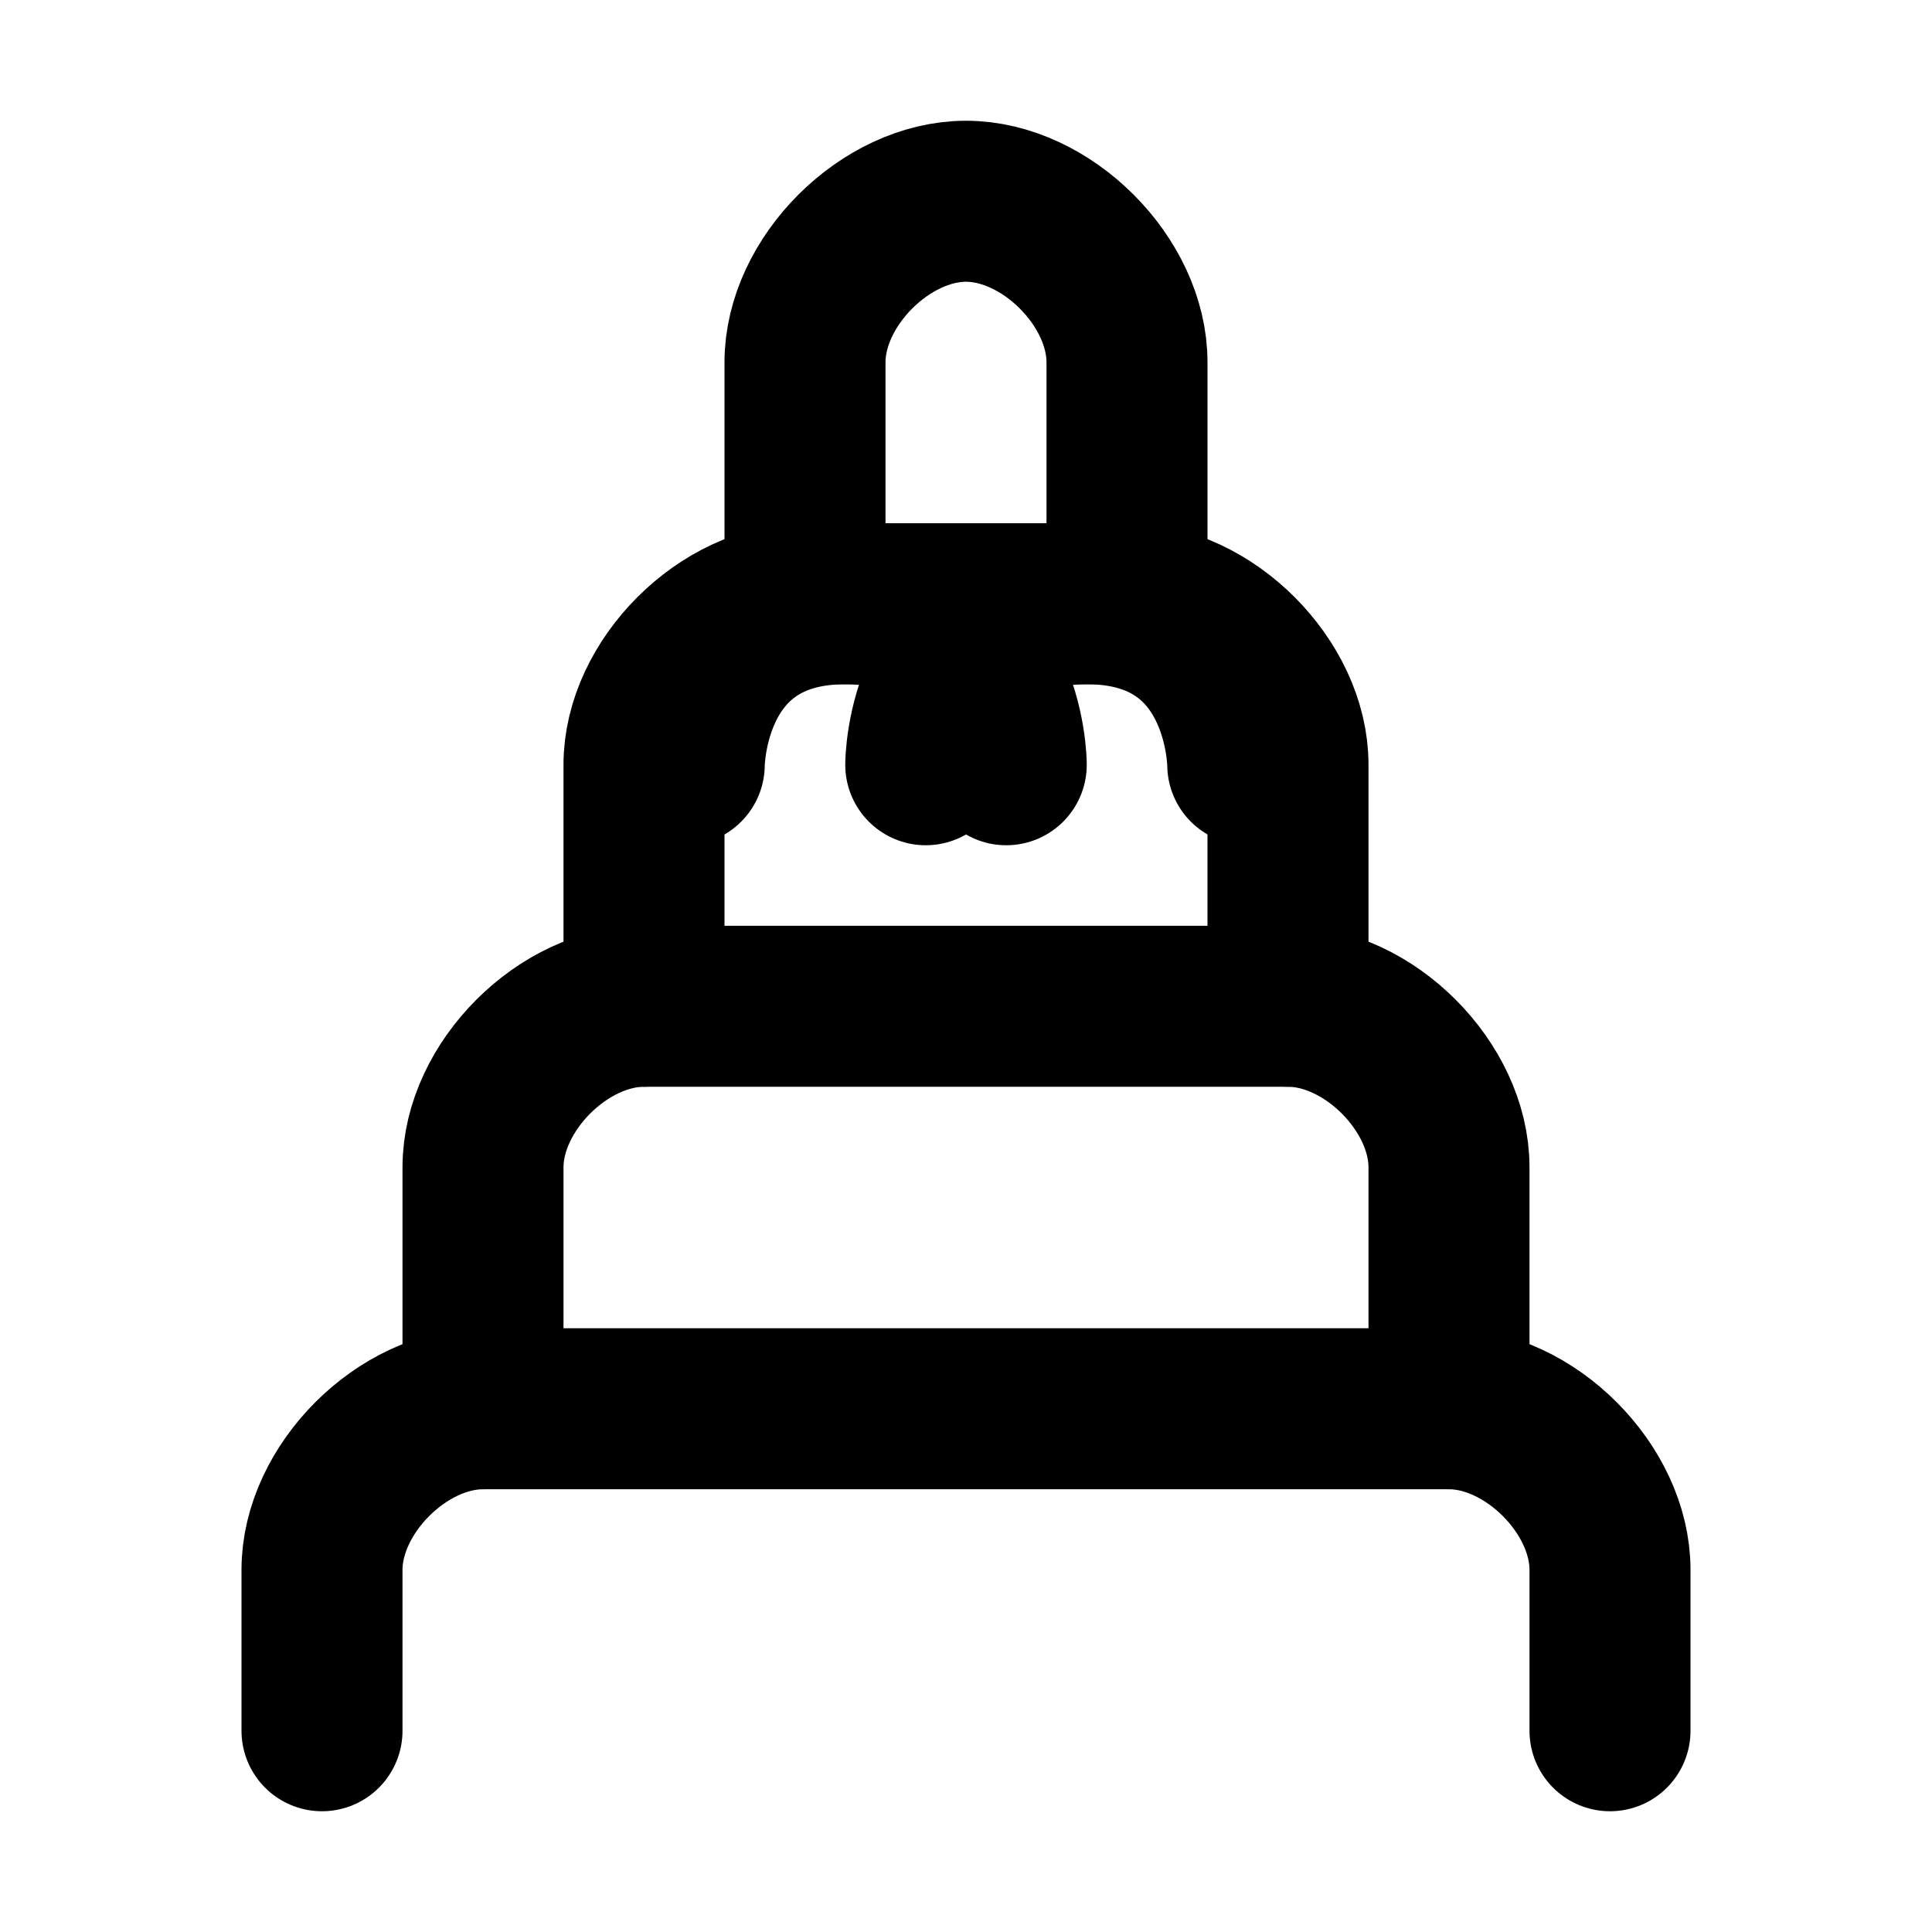
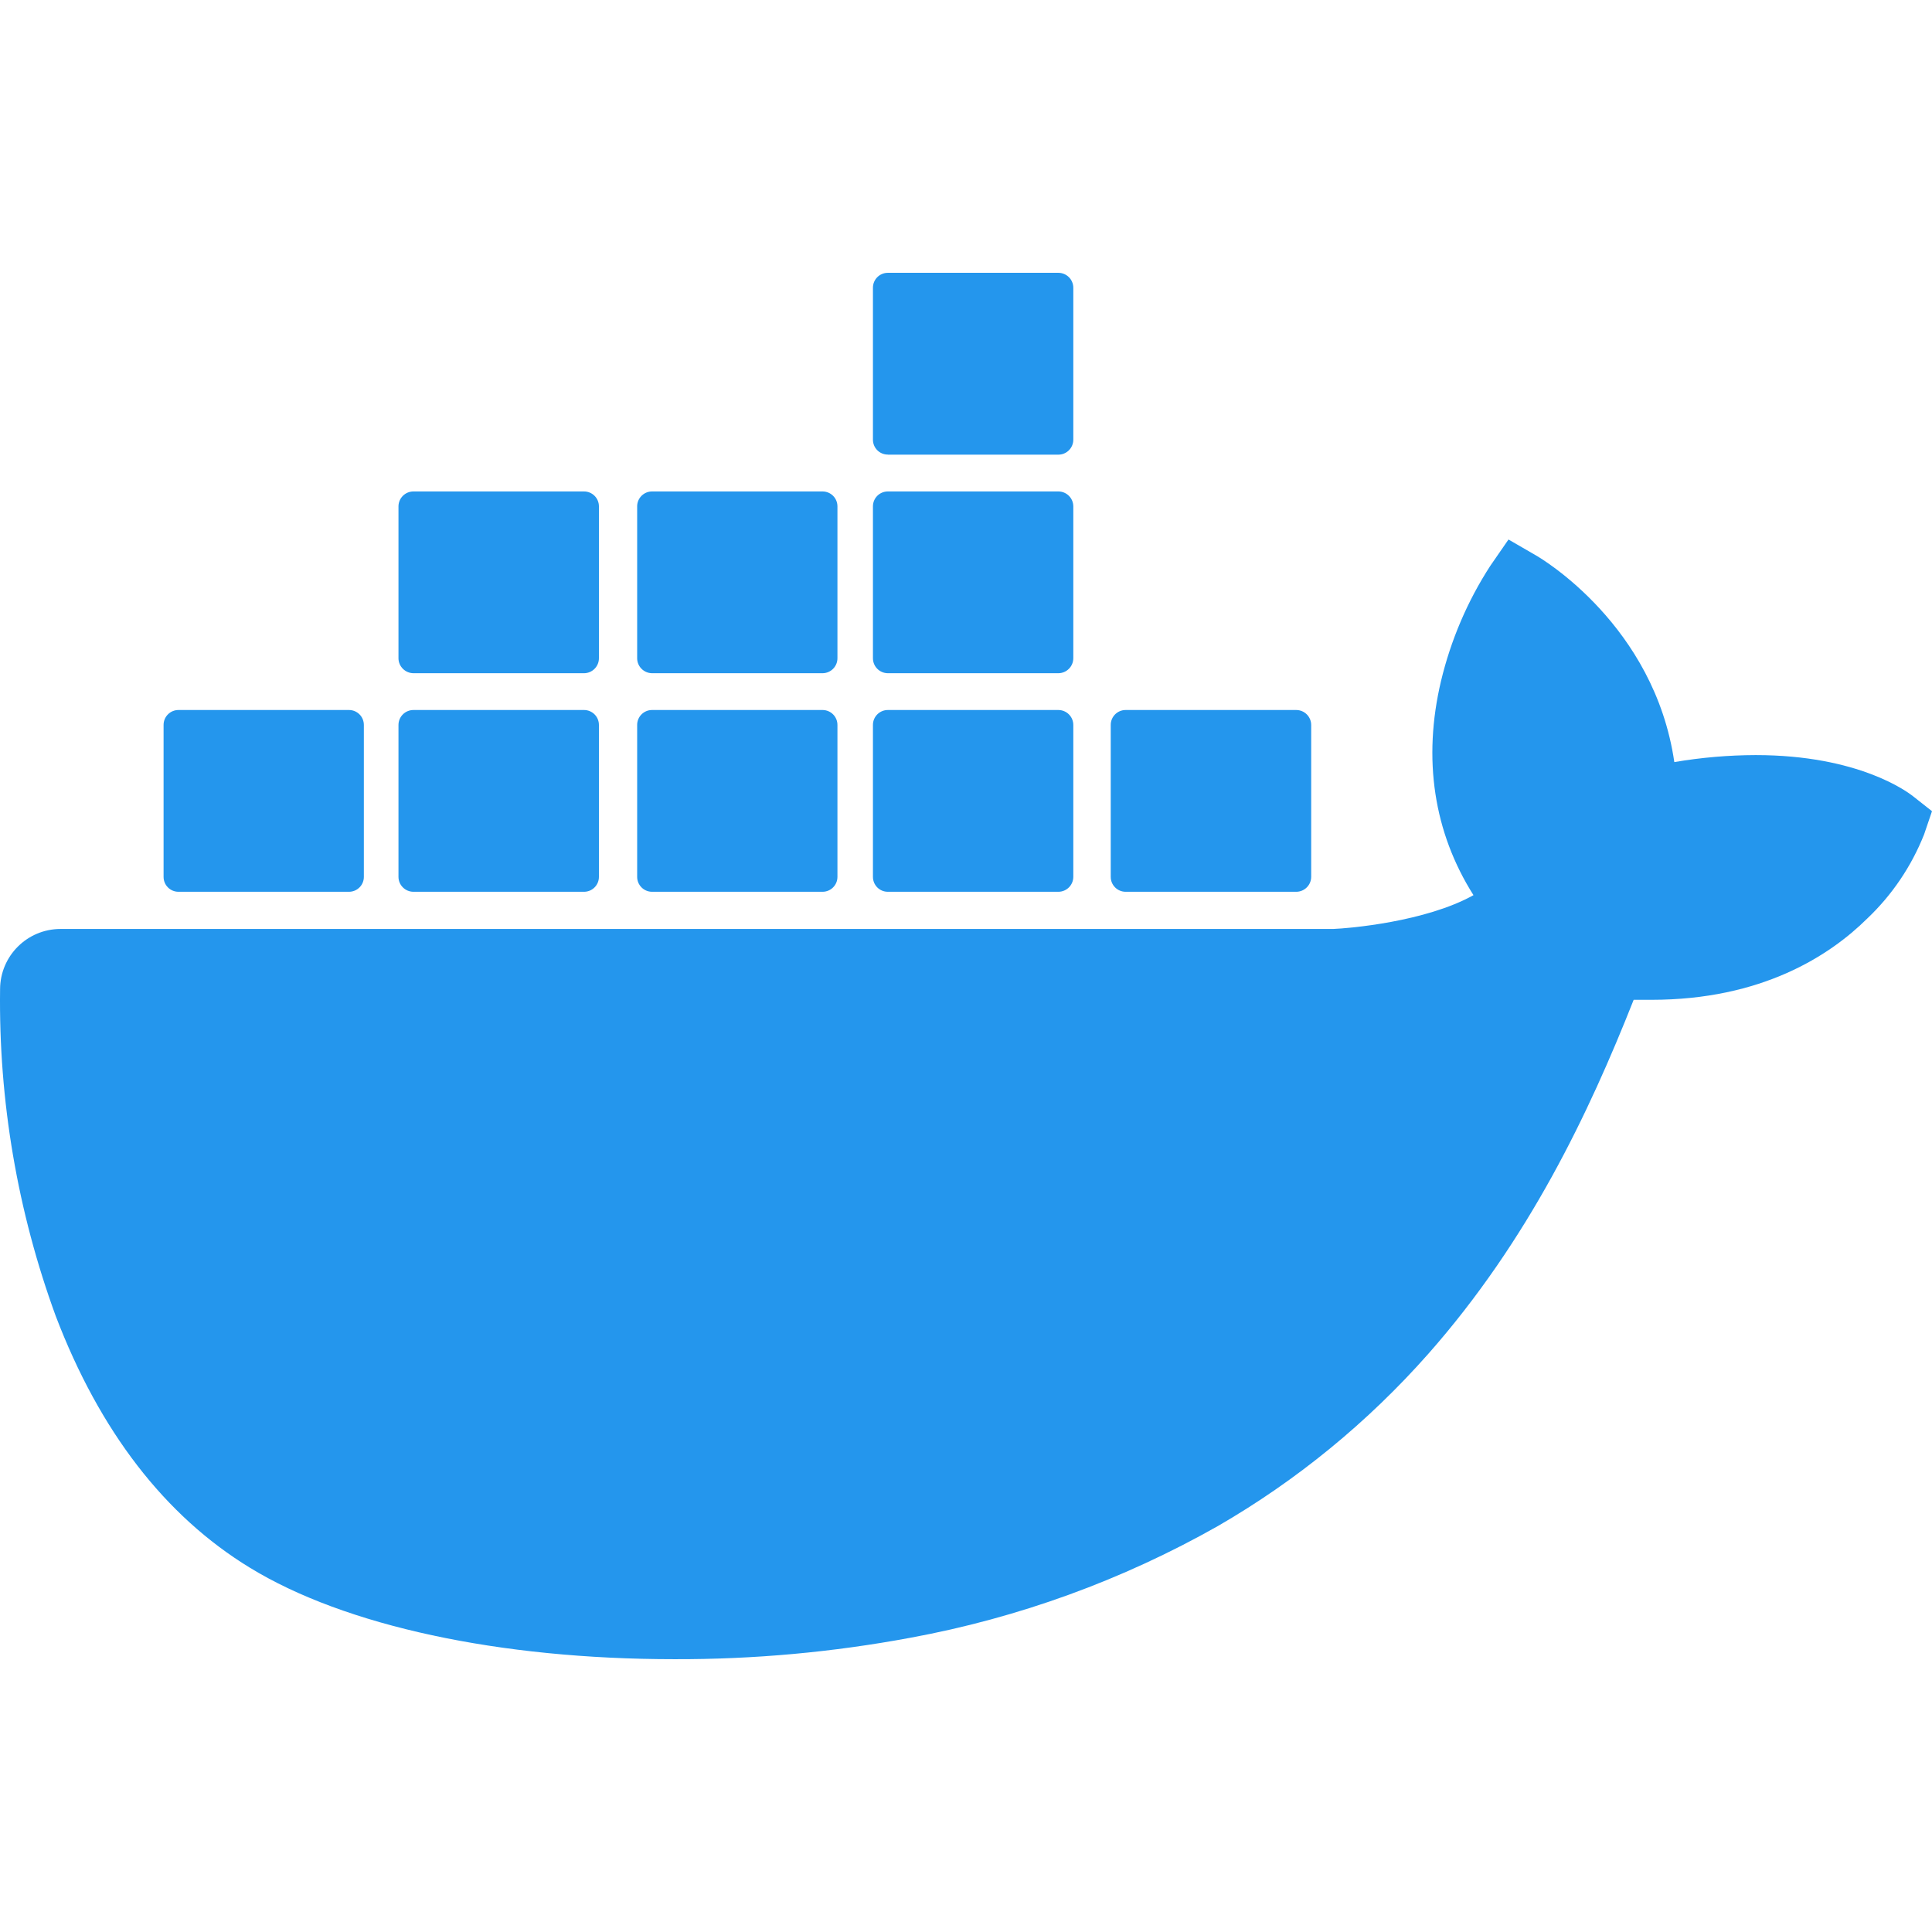
- <svg xmlns="http://www.w3.org/2000/svg" width="48" height="48" viewBox="0 0 24 24" fill="none">
-   <path d="M8.5 9.5C8.5 9.5 8.5 7.5 10.5 7.5C12.5 7.5 12.5 9.5 12.5 9.5" stroke="currentColor" stroke-width="2" stroke-linecap="round" stroke-linejoin="round" />
-   <path d="M11.5 9.5C11.5 9.5 11.5 7.5 13.5 7.5C15.5 7.5 15.5 9.5 15.5 9.5" stroke="currentColor" stroke-width="2" stroke-linecap="round" stroke-linejoin="round" />
-   <path d="M4 21.5L4 19.5C4 18.5 5 17.5 6 17.5L18 17.5C19 17.5 20 18.5 20 19.5L20 21.5" stroke="currentColor" stroke-width="2" stroke-linecap="round" stroke-linejoin="round" />
-   <path d="M6 17.5L6 14.5C6 13.5 7 12.5 8 12.5L16 12.5C17 12.5 18 13.5 18 14.5L18 17.5" stroke="currentColor" stroke-width="2" stroke-linecap="round" stroke-linejoin="round" />
-   <path d="M8 12.5L8 9.5C8 8.5 9 7.5 10 7.5L14 7.5C15 7.5 16 8.5 16 9.5L16 12.5" stroke="currentColor" stroke-width="2" stroke-linecap="round" stroke-linejoin="round" />
-   <path d="M10 7.5L10 4.5C10 3.5 11 2.5 12 2.5C13 2.5 14 3.5 14 4.5L14 7.5" stroke="currentColor" stroke-width="2" stroke-linecap="round" stroke-linejoin="round" />
+ <svg xmlns="http://www.w3.org/2000/svg" fill="#2496ED" role="img" viewBox="0 0 24 24">
+   <path d="M13.983 11.078h2.119a.186.186 0 00.186-.185V9.006a.186.186 0 00-.186-.186h-2.119a.185.185 0 00-.185.185v1.888c0 .102.083.185.185.185m-2.954-5.43h2.118a.186.186 0 00.186-.186V3.574a.186.186 0 00-.186-.185h-2.118a.185.185 0 00-.185.185v1.888c0 .102.082.185.185.185m0 2.716h2.118a.187.187 0 00.186-.186V6.29a.186.186 0 00-.186-.185h-2.118a.185.185 0 00-.185.185v1.887c0 .102.082.185.185.186m-2.93 0h2.12a.186.186 0 00.184-.186V6.29a.185.185 0 00-.185-.185H8.1a.185.185 0 00-.185.185v1.887c0 .102.083.185.185.186m-2.964 0h2.119a.186.186 0 00.185-.186V6.29a.185.185 0 00-.185-.185H5.136a.186.186 0 00-.186.185v1.887c0 .102.084.185.186.186m5.893 2.715h2.118a.186.186 0 00.186-.185V9.006a.186.186 0 00-.186-.186h-2.118a.185.185 0 00-.185.185v1.888c0 .102.082.185.185.185m-2.93 0h2.12a.185.185 0 00.184-.185V9.006a.185.185 0 00-.184-.186h-2.12a.185.185 0 00-.184.185v1.888c0 .102.083.185.185.185m-2.964 0h2.119a.185.185 0 00.185-.185V9.006a.185.185 0 00-.184-.186h-2.12a.186.186 0 00-.186.186v1.887c0 .102.084.185.186.185m-2.92 0h2.12a.185.185 0 00.184-.185V9.006a.185.185 0 00-.184-.186h-2.12a.185.185 0 00-.184.185v1.888c0 .102.082.185.185.185M23.763 9.89c-.065-.051-.672-.51-1.954-.51-.338.001-.676.03-1.01.087-.248-1.7-1.653-2.53-1.716-2.566l-.344-.199-.226.327c-.284.438-.49.922-.612 1.43-.23.97-.09 1.882.403 2.661-.595.332-1.55.413-1.744.42H.751a.751.751 0 00-.75.748 11.376 11.376 0 00.692 4.062c.545 1.428 1.355 2.48 2.41 3.124 1.18.723 3.1 1.137 5.275 1.137.983.003 1.963-.086 2.93-.266a12.248 12.248 0 003.823-1.389c.98-.567 1.86-1.288 2.61-2.136 1.252-1.418 1.998-2.997 2.553-4.4h.221c1.372 0 2.215-.549 2.68-1.009.309-.293.55-.65.707-1.046l.098-.288Z" />
</svg>
